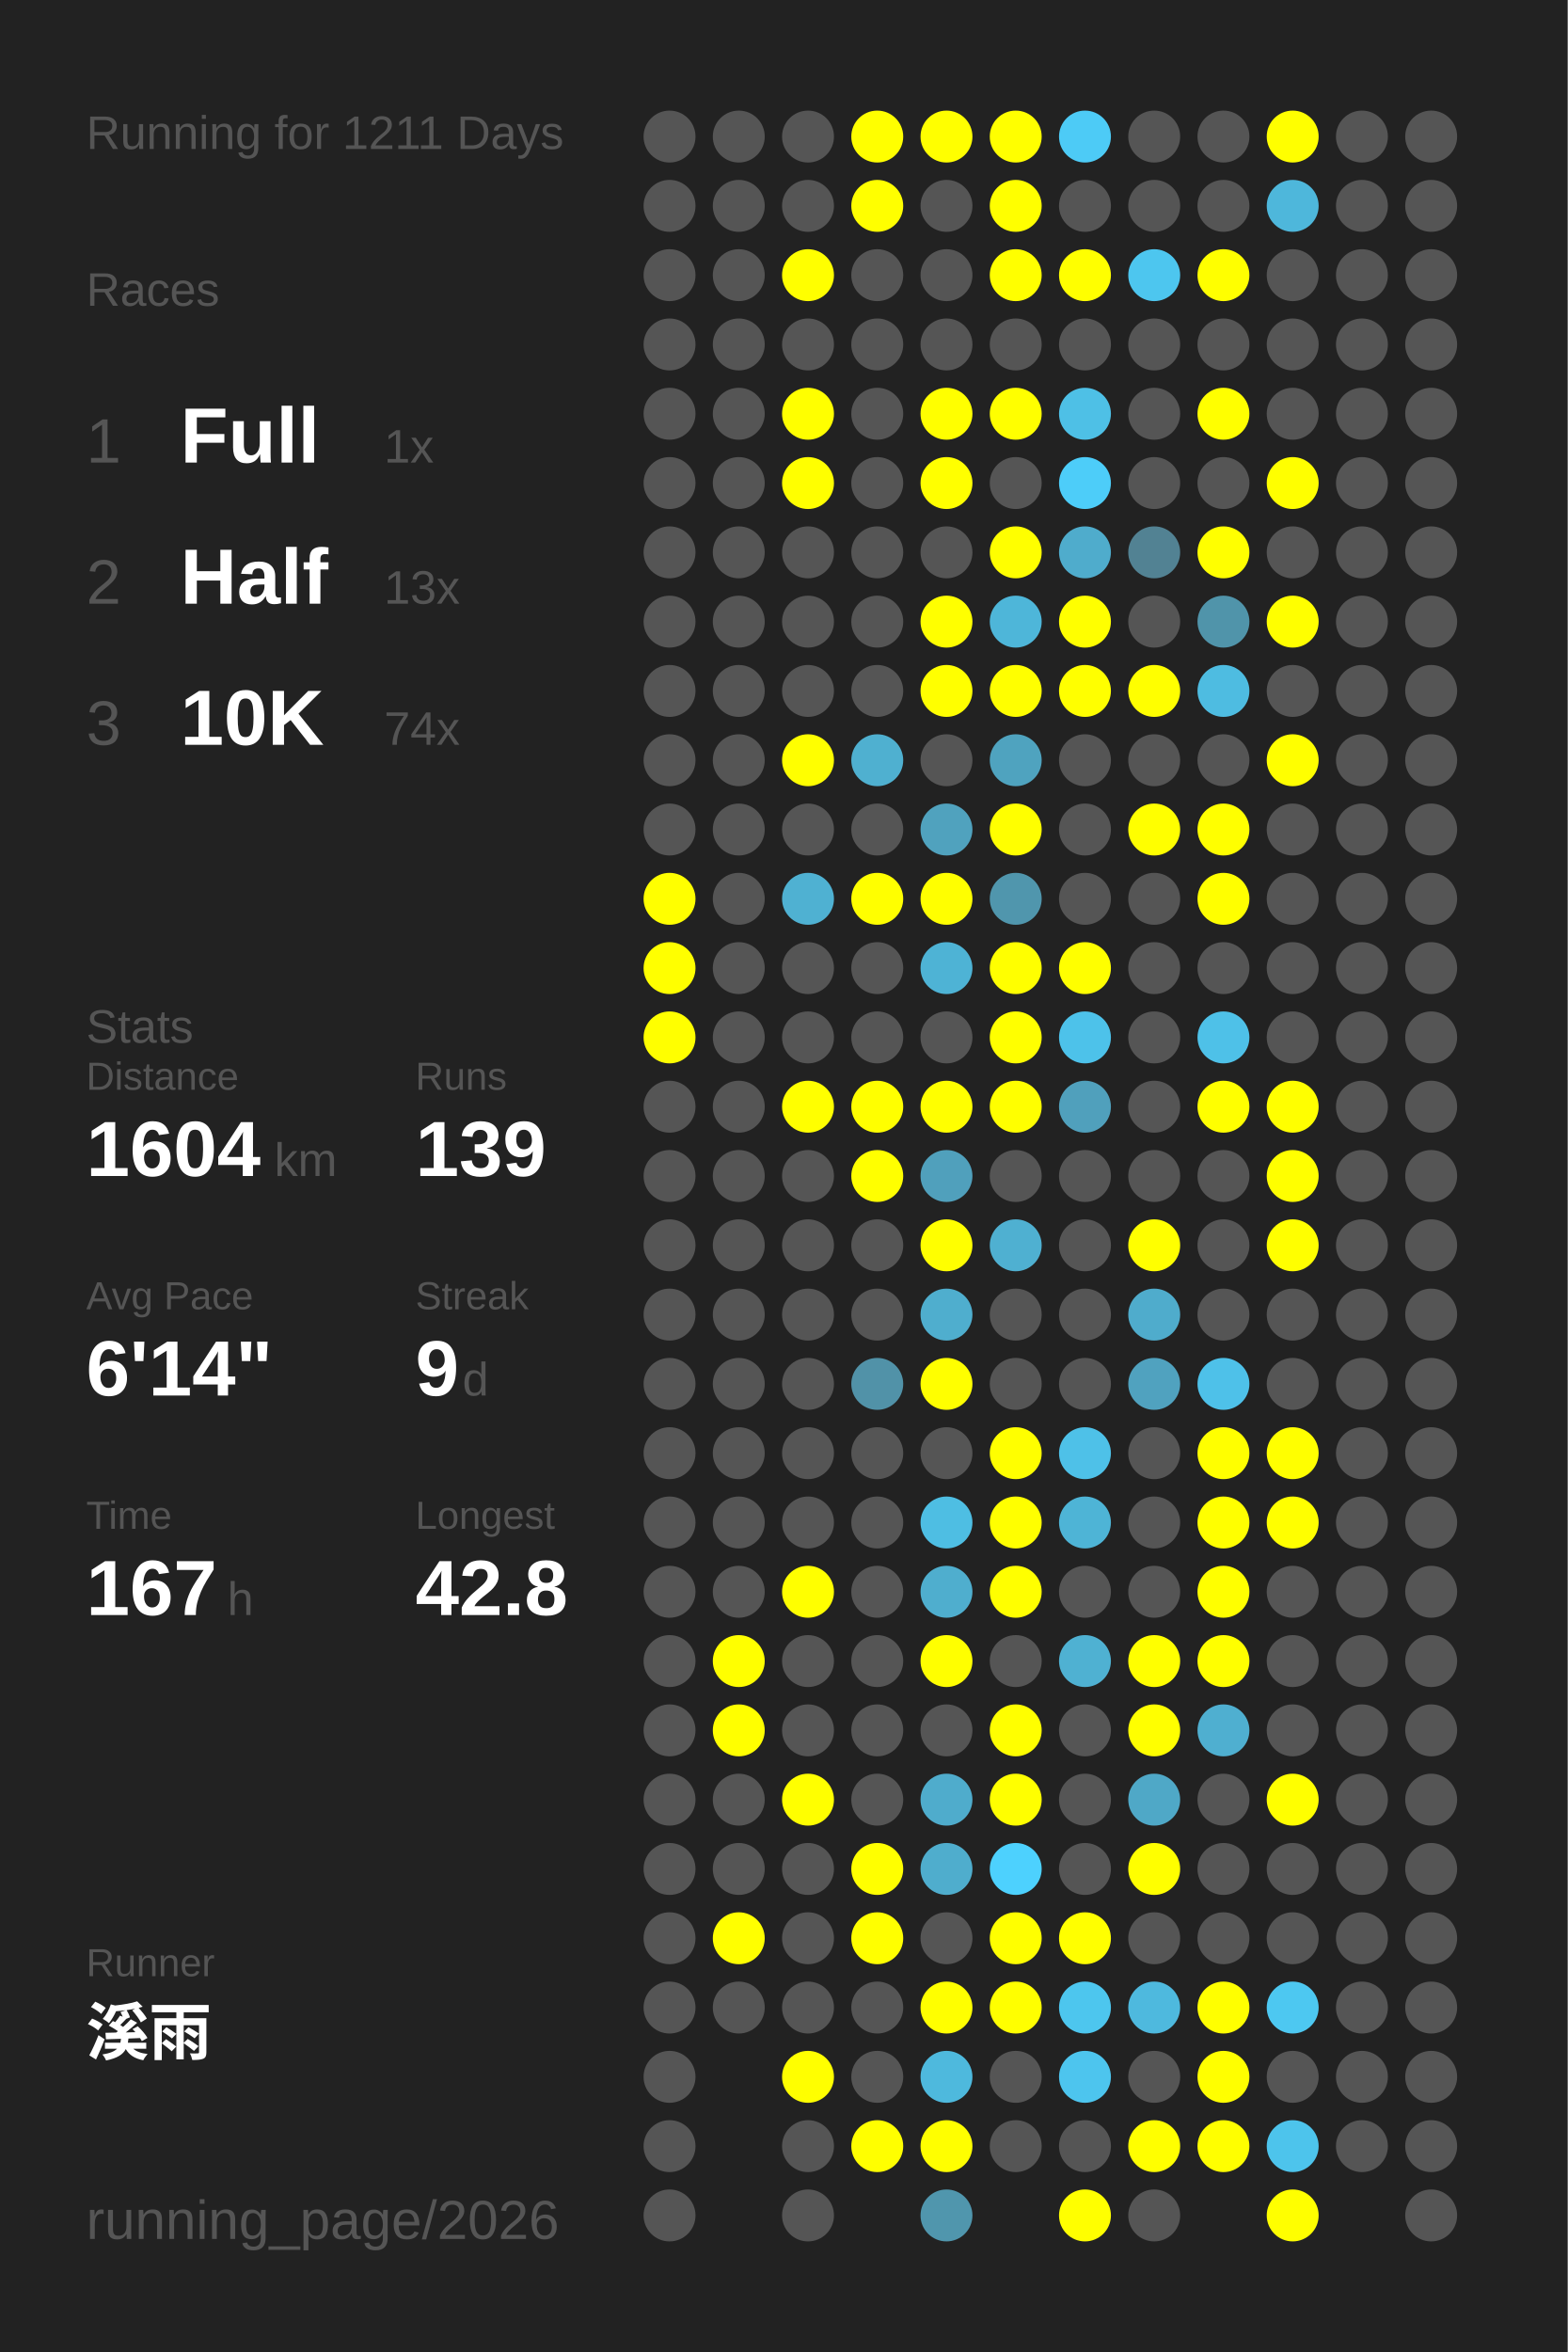
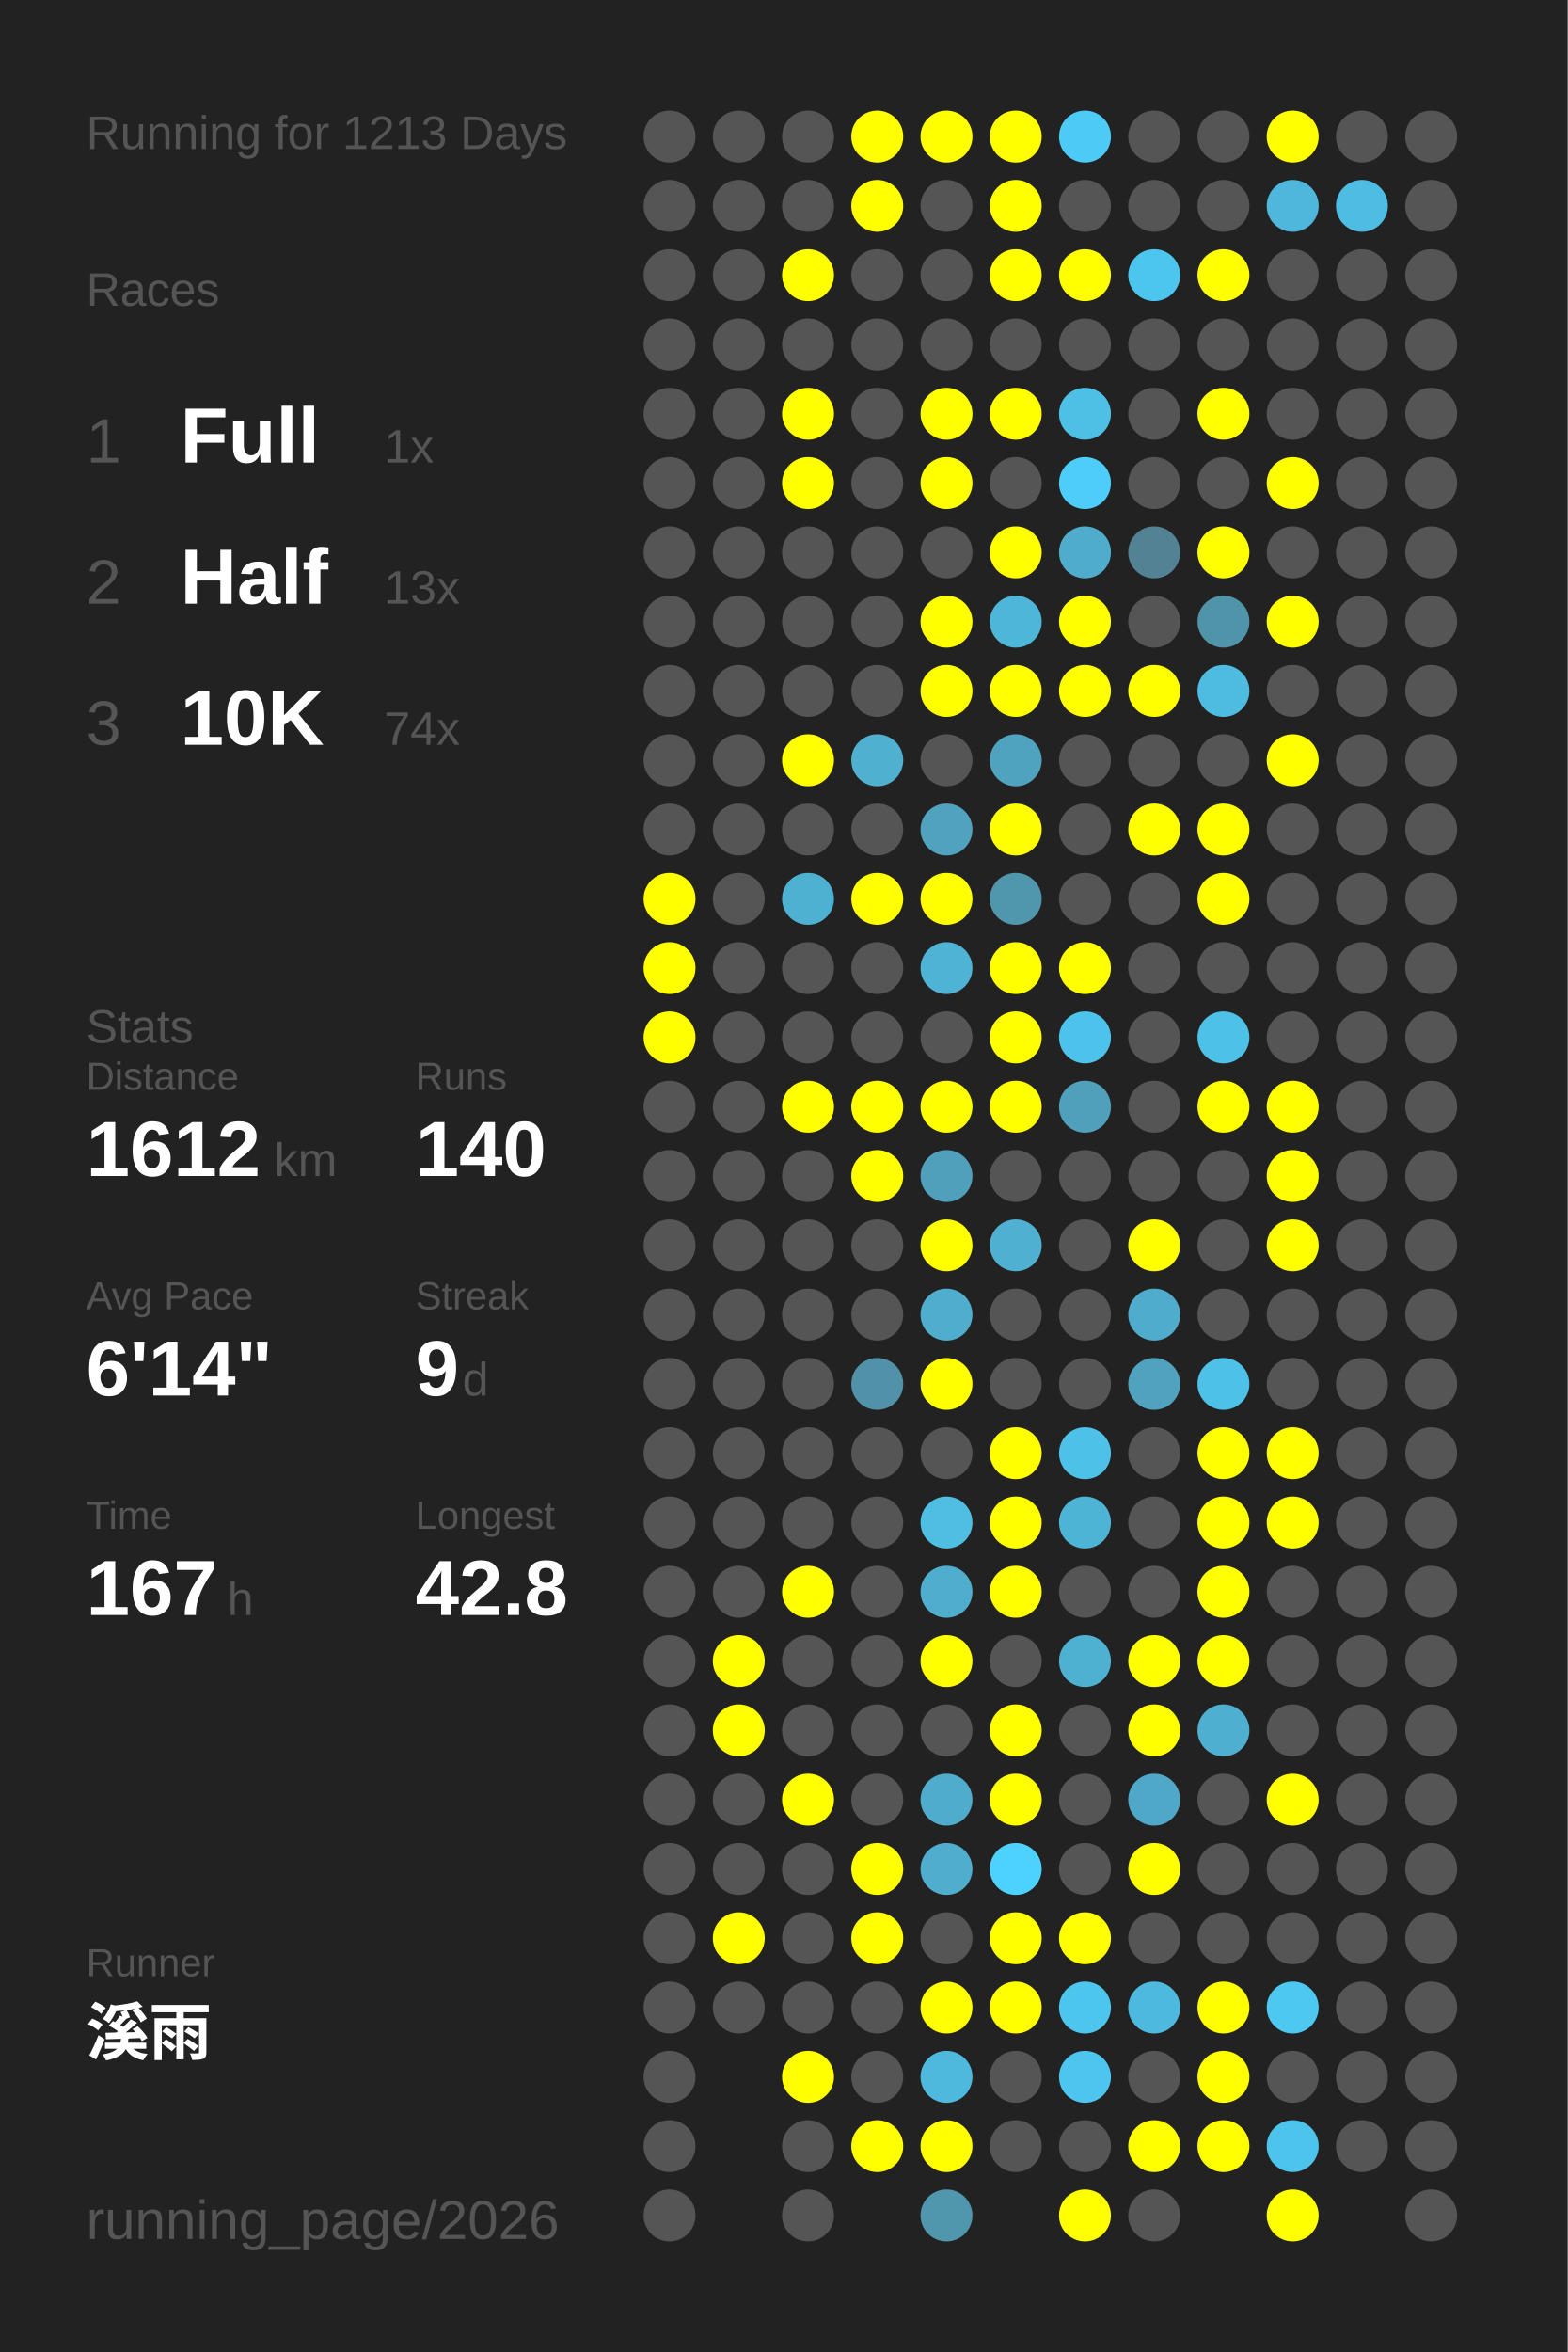
<svg xmlns="http://www.w3.org/2000/svg" baseProfile="full" height="300mm" version="1.1" viewBox="0,0,200,300" width="200mm">
  <defs />
  <rect fill="#222222" height="300" width="200" x="0" y="0" />
-   <text fill="#555555" style="font-size:6px; font-family:Arial;" x="11" y="19">Running for 1211 Days</text>
+   <text fill="#555555" style="font-size:6px; font-family:Arial;" x="11" y="19">Running for 1213 Days</text>
  <text fill="#555555" style="font-size:6px; font-family:Arial;" x="11" y="39">Races</text>
  <text fill="#555555" style="font-size:8px; font-family:Arial;" x="11" y="59">1</text>
  <text fill="#FFFFFF" style="font-size:10px; font-family:Arial; font-weight:bold;" x="23" y="59">Full</text>
  <text fill="#555555" style="font-size:6px; font-family:Arial;" x="49" y="59">1x</text>
  <text fill="#555555" style="font-size:8px; font-family:Arial;" x="11" y="77">2</text>
  <text fill="#FFFFFF" style="font-size:10px; font-family:Arial; font-weight:bold;" x="23" y="77">Half</text>
  <text fill="#555555" style="font-size:6px; font-family:Arial;" x="49" y="77">13x</text>
  <text fill="#555555" style="font-size:8px; font-family:Arial;" x="11" y="95">3</text>
  <text fill="#FFFFFF" style="font-size:10px; font-family:Arial; font-weight:bold;" x="23" y="95">10K</text>
  <text fill="#555555" style="font-size:6px; font-family:Arial;" x="49" y="95">74x</text>
  <text fill="#555555" style="font-size:6px; font-family:Arial;" x="11" y="133">Stats</text>
  <text fill="#555555" style="font-size:5px; font-family:Arial;" x="11" y="139">Distance</text>
-   <text fill="#FFFFFF" style="font-size:10px; font-family:Arial; font-weight:bold;" x="11" y="150">1604</text>
+   <text fill="#FFFFFF" style="font-size:10px; font-family:Arial; font-weight:bold;" x="11" y="150">1612</text>
  <text fill="#555555" style="font-size:6px; font-family:Arial;" x="35" y="150">km</text>
  <text fill="#555555" style="font-size:5px; font-family:Arial;" x="53" y="139">Runs</text>
-   <text fill="#FFFFFF" style="font-size:10px; font-family:Arial; font-weight:bold;" x="53" y="150">139</text>
+   <text fill="#FFFFFF" style="font-size:10px; font-family:Arial; font-weight:bold;" x="53" y="150">140</text>
  <text fill="#555555" style="font-size:5px; font-family:Arial;" x="11" y="167">Avg Pace</text>
  <text fill="#FFFFFF" style="font-size:10px; font-family:Arial; font-weight:bold;" x="11" y="178">6'14"</text>
  <text fill="#555555" style="font-size:5px; font-family:Arial;" x="53" y="167">Streak</text>
  <text fill="#FFFFFF" style="font-size:10px; font-family:Arial; font-weight:bold;" x="53" y="178">9</text>
  <text fill="#555555" style="font-size:6px; font-family:Arial;" x="59" y="178">d</text>
  <text fill="#555555" style="font-size:5px; font-family:Arial;" x="11" y="195">Time</text>
  <text fill="#FFFFFF" style="font-size:10px; font-family:Arial; font-weight:bold;" x="11" y="206">167</text>
  <text fill="#555555" style="font-size:6px; font-family:Arial;" x="29" y="206">h</text>
  <text fill="#555555" style="font-size:5px; font-family:Arial;" x="53" y="195">Longest</text>
  <text fill="#FFFFFF" style="font-size:10px; font-family:Arial; font-weight:bold;" x="53" y="206">42.8</text>
  <text fill="#555555" style="font-size:5px; font-family:Arial;" x="11" y="252.065">Runner</text>
  <text fill="#FFFFFF" style="font-size:8px; font-family:Arial; font-weight:bold;" x="11" y="262.065">溪雨</text>
  <text fill="#555555" style="font-size:7px; font-family:Arial;" x="11" y="285.581">running_page/2026</text>
  <circle cx="85.417" cy="17.419" fill="#555555" r="3.312" />
  <circle cx="85.417" cy="26.258" fill="#555555" r="3.312" />
  <circle cx="85.417" cy="35.097" fill="#555555" r="3.312" />
  <circle cx="85.417" cy="43.935" fill="#555555" r="3.312" />
  <circle cx="85.417" cy="52.774" fill="#555555" r="3.312" />
  <circle cx="85.417" cy="61.613" fill="#555555" r="3.312" />
  <circle cx="85.417" cy="70.452" fill="#555555" r="3.312" />
  <circle cx="85.417" cy="79.29" fill="#555555" r="3.312" />
  <circle cx="85.417" cy="88.129" fill="#555555" r="3.312" />
  <circle cx="85.417" cy="96.968" fill="#555555" r="3.312" />
  <circle cx="85.417" cy="105.806" fill="#555555" r="3.312" />
  <circle cx="85.417" cy="114.645" fill="#FFFF00" r="3.312" />
  <circle cx="85.417" cy="123.484" fill="#FFFF00" r="3.312" />
  <circle cx="85.417" cy="132.323" fill="#FFFF00" r="3.312" />
  <circle cx="85.417" cy="141.161" fill="#555555" r="3.312" />
  <circle cx="85.417" cy="150" fill="#555555" r="3.312" />
  <circle cx="85.417" cy="158.839" fill="#555555" r="3.312" />
  <circle cx="85.417" cy="167.677" fill="#555555" r="3.312" />
  <circle cx="85.417" cy="176.516" fill="#555555" r="3.312" />
  <circle cx="85.417" cy="185.355" fill="#555555" r="3.312" />
  <circle cx="85.417" cy="194.194" fill="#555555" r="3.312" />
  <circle cx="85.417" cy="203.032" fill="#555555" r="3.312" />
  <circle cx="85.417" cy="211.871" fill="#555555" r="3.312" />
  <circle cx="85.417" cy="220.71" fill="#555555" r="3.312" />
  <circle cx="85.417" cy="229.548" fill="#555555" r="3.312" />
  <circle cx="85.417" cy="238.387" fill="#555555" r="3.312" />
  <circle cx="85.417" cy="247.226" fill="#555555" r="3.312" />
  <circle cx="85.417" cy="256.065" fill="#555555" r="3.312" />
  <circle cx="85.417" cy="264.903" fill="#555555" r="3.312" />
  <circle cx="85.417" cy="273.742" fill="#555555" r="3.312" />
  <circle cx="85.417" cy="282.581" fill="#555555" r="3.312" />
  <circle cx="94.25" cy="17.419" fill="#555555" r="3.312" />
  <circle cx="94.25" cy="26.258" fill="#555555" r="3.312" />
  <circle cx="94.25" cy="35.097" fill="#555555" r="3.312" />
  <circle cx="94.25" cy="43.935" fill="#555555" r="3.312" />
  <circle cx="94.25" cy="52.774" fill="#555555" r="3.312" />
  <circle cx="94.25" cy="61.613" fill="#555555" r="3.312" />
  <circle cx="94.25" cy="70.452" fill="#555555" r="3.312" />
  <circle cx="94.25" cy="79.29" fill="#555555" r="3.312" />
  <circle cx="94.25" cy="88.129" fill="#555555" r="3.312" />
  <circle cx="94.25" cy="96.968" fill="#555555" r="3.312" />
  <circle cx="94.25" cy="105.806" fill="#555555" r="3.312" />
  <circle cx="94.25" cy="114.645" fill="#555555" r="3.312" />
  <circle cx="94.25" cy="123.484" fill="#555555" r="3.312" />
  <circle cx="94.25" cy="132.323" fill="#555555" r="3.312" />
  <circle cx="94.25" cy="141.161" fill="#555555" r="3.312" />
  <circle cx="94.25" cy="150" fill="#555555" r="3.312" />
  <circle cx="94.25" cy="158.839" fill="#555555" r="3.312" />
  <circle cx="94.25" cy="167.677" fill="#555555" r="3.312" />
  <circle cx="94.25" cy="176.516" fill="#555555" r="3.312" />
  <circle cx="94.25" cy="185.355" fill="#555555" r="3.312" />
  <circle cx="94.25" cy="194.194" fill="#555555" r="3.312" />
  <circle cx="94.25" cy="203.032" fill="#555555" r="3.312" />
  <circle cx="94.25" cy="211.871" fill="#FFFF00" r="3.312" />
  <circle cx="94.25" cy="220.71" fill="#FFFF00" r="3.312" />
  <circle cx="94.25" cy="229.548" fill="#555555" r="3.312" />
  <circle cx="94.25" cy="238.387" fill="#555555" r="3.312" />
  <circle cx="94.25" cy="247.226" fill="#FFFF00" r="3.312" />
  <circle cx="94.25" cy="256.065" fill="#555555" r="3.312" />
  <circle cx="103.083" cy="17.419" fill="#555555" r="3.312" />
  <circle cx="103.083" cy="26.258" fill="#555555" r="3.312" />
  <circle cx="103.083" cy="35.097" fill="#FFFF00" r="3.312" />
  <circle cx="103.083" cy="43.935" fill="#555555" r="3.312" />
  <circle cx="103.083" cy="52.774" fill="#FFFF00" r="3.312" />
  <circle cx="103.083" cy="61.613" fill="#FFFF00" r="3.312" />
  <circle cx="103.083" cy="70.452" fill="#555555" r="3.312" />
  <circle cx="103.083" cy="79.29" fill="#555555" r="3.312" />
  <circle cx="103.083" cy="88.129" fill="#555555" r="3.312" />
  <circle cx="103.083" cy="96.968" fill="#FFFF00" r="3.312" />
  <circle cx="103.083" cy="105.806" fill="#555555" r="3.312" />
  <circle cx="103.083" cy="114.645" fill="#4fb1d2" r="3.312" />
  <circle cx="103.083" cy="123.484" fill="#555555" r="3.312" />
  <circle cx="103.083" cy="132.323" fill="#555555" r="3.312" />
  <circle cx="103.083" cy="141.161" fill="#FFFF00" r="3.312" />
  <circle cx="103.083" cy="150" fill="#555555" r="3.312" />
  <circle cx="103.083" cy="158.839" fill="#555555" r="3.312" />
  <circle cx="103.083" cy="167.677" fill="#555555" r="3.312" />
  <circle cx="103.083" cy="176.516" fill="#555555" r="3.312" />
  <circle cx="103.083" cy="185.355" fill="#555555" r="3.312" />
  <circle cx="103.083" cy="194.194" fill="#555555" r="3.312" />
  <circle cx="103.083" cy="203.032" fill="#FFFF00" r="3.312" />
  <circle cx="103.083" cy="211.871" fill="#555555" r="3.312" />
  <circle cx="103.083" cy="220.71" fill="#555555" r="3.312" />
  <circle cx="103.083" cy="229.548" fill="#FFFF00" r="3.312" />
  <circle cx="103.083" cy="238.387" fill="#555555" r="3.312" />
  <circle cx="103.083" cy="247.226" fill="#555555" r="3.312" />
  <circle cx="103.083" cy="256.065" fill="#555555" r="3.312" />
  <circle cx="103.083" cy="264.903" fill="#FFFF00" r="3.312" />
  <circle cx="103.083" cy="273.742" fill="#555555" r="3.312" />
  <circle cx="103.083" cy="282.581" fill="#555555" r="3.312" />
  <circle cx="111.917" cy="17.419" fill="#FFFF00" r="3.312" />
  <circle cx="111.917" cy="26.258" fill="#FFFF00" r="3.312" />
  <circle cx="111.917" cy="35.097" fill="#555555" r="3.312" />
  <circle cx="111.917" cy="43.935" fill="#555555" r="3.312" />
  <circle cx="111.917" cy="52.774" fill="#555555" r="3.312" />
  <circle cx="111.917" cy="61.613" fill="#555555" r="3.312" />
  <circle cx="111.917" cy="70.452" fill="#555555" r="3.312" />
  <circle cx="111.917" cy="79.29" fill="#555555" r="3.312" />
  <circle cx="111.917" cy="88.129" fill="#555555" r="3.312" />
  <circle cx="111.917" cy="96.968" fill="#4fb0d0" r="3.312" />
  <circle cx="111.917" cy="105.806" fill="#555555" r="3.312" />
  <circle cx="111.917" cy="114.645" fill="#FFFF00" r="3.312" />
  <circle cx="111.917" cy="123.484" fill="#555555" r="3.312" />
  <circle cx="111.917" cy="132.323" fill="#555555" r="3.312" />
  <circle cx="111.917" cy="141.161" fill="#FFFF00" r="3.312" />
  <circle cx="111.917" cy="150" fill="#FFFF00" r="3.312" />
  <circle cx="111.917" cy="158.839" fill="#555555" r="3.312" />
  <circle cx="111.917" cy="167.677" fill="#555555" r="3.312" />
  <circle cx="111.917" cy="176.516" fill="#5192a8" r="3.312" />
  <circle cx="111.917" cy="185.355" fill="#555555" r="3.312" />
  <circle cx="111.917" cy="194.194" fill="#555555" r="3.312" />
  <circle cx="111.917" cy="203.032" fill="#555555" r="3.312" />
  <circle cx="111.917" cy="211.871" fill="#555555" r="3.312" />
  <circle cx="111.917" cy="220.71" fill="#555555" r="3.312" />
  <circle cx="111.917" cy="229.548" fill="#555555" r="3.312" />
  <circle cx="111.917" cy="238.387" fill="#FFFF00" r="3.312" />
  <circle cx="111.917" cy="247.226" fill="#FFFF00" r="3.312" />
  <circle cx="111.917" cy="256.065" fill="#555555" r="3.312" />
  <circle cx="111.917" cy="264.903" fill="#555555" r="3.312" />
  <circle cx="111.917" cy="273.742" fill="#FFFF00" r="3.312" />
  <circle cx="120.75" cy="17.419" fill="#FFFF00" r="3.312" />
  <circle cx="120.75" cy="26.258" fill="#555555" r="3.312" />
  <circle cx="120.75" cy="35.097" fill="#555555" r="3.312" />
  <circle cx="120.75" cy="43.935" fill="#555555" r="3.312" />
  <circle cx="120.75" cy="52.774" fill="#FFFF00" r="3.312" />
  <circle cx="120.75" cy="61.613" fill="#FFFF00" r="3.312" />
  <circle cx="120.75" cy="70.452" fill="#555555" r="3.312" />
  <circle cx="120.75" cy="79.29" fill="#FFFF00" r="3.312" />
  <circle cx="120.75" cy="88.129" fill="#FFFF00" r="3.312" />
  <circle cx="120.75" cy="96.968" fill="#555555" r="3.312" />
  <circle cx="120.75" cy="105.806" fill="#50a2be" r="3.312" />
  <circle cx="120.75" cy="114.645" fill="#FFFF00" r="3.312" />
  <circle cx="120.75" cy="123.484" fill="#4eb3d5" r="3.312" />
  <circle cx="120.75" cy="132.323" fill="#555555" r="3.312" />
  <circle cx="120.75" cy="141.161" fill="#FFFF00" r="3.312" />
  <circle cx="120.75" cy="150" fill="#50a0bc" r="3.312" />
  <circle cx="120.75" cy="158.839" fill="#FFFF00" r="3.312" />
  <circle cx="120.75" cy="167.677" fill="#4faece" r="3.312" />
  <circle cx="120.75" cy="176.516" fill="#FFFF00" r="3.312" />
  <circle cx="120.75" cy="185.355" fill="#555555" r="3.312" />
  <circle cx="120.75" cy="194.194" fill="#4ebee3" r="3.312" />
  <circle cx="120.75" cy="203.032" fill="#4faece" r="3.312" />
  <circle cx="120.75" cy="211.871" fill="#FFFF00" r="3.312" />
  <circle cx="120.75" cy="220.71" fill="#555555" r="3.312" />
  <circle cx="120.75" cy="229.548" fill="#4faccc" r="3.312" />
  <circle cx="120.75" cy="238.387" fill="#4fadcd" r="3.312" />
  <circle cx="120.75" cy="247.226" fill="#555555" r="3.312" />
  <circle cx="120.75" cy="256.065" fill="#FFFF00" r="3.312" />
  <circle cx="120.75" cy="264.903" fill="#4eb9dd" r="3.312" />
  <circle cx="120.75" cy="273.742" fill="#FFFF00" r="3.312" />
  <circle cx="120.75" cy="282.581" fill="#5096ad" r="3.312" />
  <circle cx="129.583" cy="17.419" fill="#FFFF00" r="3.312" />
  <circle cx="129.583" cy="26.258" fill="#FFFF00" r="3.312" />
  <circle cx="129.583" cy="35.097" fill="#FFFF00" r="3.312" />
  <circle cx="129.583" cy="43.935" fill="#555555" r="3.312" />
  <circle cx="129.583" cy="52.774" fill="#FFFF00" r="3.312" />
  <circle cx="129.583" cy="61.613" fill="#555555" r="3.312" />
  <circle cx="129.583" cy="70.452" fill="#FFFF00" r="3.312" />
  <circle cx="129.583" cy="79.29" fill="#4eb6d9" r="3.312" />
  <circle cx="129.583" cy="88.129" fill="#FFFF00" r="3.312" />
  <circle cx="129.583" cy="96.968" fill="#4fa3bf" r="3.312" />
  <circle cx="129.583" cy="105.806" fill="#FFFF00" r="3.312" />
  <circle cx="129.583" cy="114.645" fill="#5096ad" r="3.312" />
  <circle cx="129.583" cy="123.484" fill="#FFFF00" r="3.312" />
  <circle cx="129.583" cy="132.323" fill="#FFFF00" r="3.312" />
  <circle cx="129.583" cy="141.161" fill="#FFFF00" r="3.312" />
  <circle cx="129.583" cy="150" fill="#555555" r="3.312" />
  <circle cx="129.583" cy="158.839" fill="#4fb0d1" r="3.312" />
  <circle cx="129.583" cy="167.677" fill="#555555" r="3.312" />
  <circle cx="129.583" cy="176.516" fill="#555555" r="3.312" />
  <circle cx="129.583" cy="185.355" fill="#FFFF00" r="3.312" />
  <circle cx="129.583" cy="194.194" fill="#FFFF00" r="3.312" />
  <circle cx="129.583" cy="203.032" fill="#FFFF00" r="3.312" />
  <circle cx="129.583" cy="211.871" fill="#555555" r="3.312" />
  <circle cx="129.583" cy="220.71" fill="#FFFF00" r="3.312" />
  <circle cx="129.583" cy="229.548" fill="#FFFF00" r="3.312" />
  <circle cx="129.583" cy="238.387" fill="#4dd1fe" r="3.312" />
  <circle cx="129.583" cy="247.226" fill="#FFFF00" r="3.312" />
  <circle cx="129.583" cy="256.065" fill="#FFFF00" r="3.312" />
  <circle cx="129.583" cy="264.903" fill="#555555" r="3.312" />
  <circle cx="129.583" cy="273.742" fill="#555555" r="3.312" />
  <circle cx="138.417" cy="17.419" fill="#4dcbf6" r="3.312" />
  <circle cx="138.417" cy="26.258" fill="#555555" r="3.312" />
  <circle cx="138.417" cy="35.097" fill="#FFFF00" r="3.312" />
  <circle cx="138.417" cy="43.935" fill="#555555" r="3.312" />
  <circle cx="138.417" cy="52.774" fill="#4ec0e6" r="3.312" />
  <circle cx="138.417" cy="61.613" fill="#4dcdf9" r="3.312" />
  <circle cx="138.417" cy="70.452" fill="#4faccc" r="3.312" />
  <circle cx="138.417" cy="79.29" fill="#FFFF00" r="3.312" />
  <circle cx="138.417" cy="88.129" fill="#FFFF00" r="3.312" />
  <circle cx="138.417" cy="96.968" fill="#555555" r="3.312" />
  <circle cx="138.417" cy="105.806" fill="#555555" r="3.312" />
  <circle cx="138.417" cy="114.645" fill="#555555" r="3.312" />
  <circle cx="138.417" cy="123.484" fill="#FFFF00" r="3.312" />
  <circle cx="138.417" cy="132.323" fill="#4dc2ea" r="3.312" />
  <circle cx="138.417" cy="141.161" fill="#50a0bc" r="3.312" />
  <circle cx="138.417" cy="150" fill="#555555" r="3.312" />
  <circle cx="138.417" cy="158.839" fill="#555555" r="3.312" />
  <circle cx="138.417" cy="167.677" fill="#555555" r="3.312" />
  <circle cx="138.417" cy="176.516" fill="#555555" r="3.312" />
  <circle cx="138.417" cy="185.355" fill="#4ec1e8" r="3.312" />
  <circle cx="138.417" cy="194.194" fill="#4eb4d6" r="3.312" />
  <circle cx="138.417" cy="203.032" fill="#555555" r="3.312" />
  <circle cx="138.417" cy="211.871" fill="#4fb1d2" r="3.312" />
  <circle cx="138.417" cy="220.71" fill="#555555" r="3.312" />
  <circle cx="138.417" cy="229.548" fill="#555555" r="3.312" />
  <circle cx="138.417" cy="238.387" fill="#555555" r="3.312" />
  <circle cx="138.417" cy="247.226" fill="#FFFF00" r="3.312" />
  <circle cx="138.417" cy="256.065" fill="#4dc6ee" r="3.312" />
  <circle cx="138.417" cy="264.903" fill="#4dc5ee" r="3.312" />
  <circle cx="138.417" cy="273.742" fill="#555555" r="3.312" />
  <circle cx="138.417" cy="282.581" fill="#FFFF00" r="3.312" />
  <circle cx="147.25" cy="17.419" fill="#555555" r="3.312" />
  <circle cx="147.25" cy="26.258" fill="#555555" r="3.312" />
  <circle cx="147.25" cy="35.097" fill="#4dc6ef" r="3.312" />
  <circle cx="147.25" cy="43.935" fill="#555555" r="3.312" />
  <circle cx="147.25" cy="52.774" fill="#555555" r="3.312" />
  <circle cx="147.25" cy="61.613" fill="#555555" r="3.312" />
  <circle cx="147.25" cy="70.452" fill="#528293" r="3.312" />
  <circle cx="147.25" cy="79.29" fill="#555555" r="3.312" />
  <circle cx="147.25" cy="88.129" fill="#FFFF00" r="3.312" />
  <circle cx="147.25" cy="96.968" fill="#555555" r="3.312" />
  <circle cx="147.25" cy="105.806" fill="#FFFF00" r="3.312" />
  <circle cx="147.25" cy="114.645" fill="#555555" r="3.312" />
  <circle cx="147.25" cy="123.484" fill="#555555" r="3.312" />
  <circle cx="147.25" cy="132.323" fill="#555555" r="3.312" />
  <circle cx="147.25" cy="141.161" fill="#555555" r="3.312" />
  <circle cx="147.25" cy="150" fill="#555555" r="3.312" />
  <circle cx="147.25" cy="158.839" fill="#FFFF00" r="3.312" />
  <circle cx="147.25" cy="167.677" fill="#4faccc" r="3.312" />
  <circle cx="147.25" cy="176.516" fill="#50a2bf" r="3.312" />
  <circle cx="147.25" cy="185.355" fill="#555555" r="3.312" />
  <circle cx="147.25" cy="194.194" fill="#555555" r="3.312" />
  <circle cx="147.25" cy="203.032" fill="#555555" r="3.312" />
  <circle cx="147.25" cy="211.871" fill="#FFFF00" r="3.312" />
  <circle cx="147.25" cy="220.71" fill="#FFFF00" r="3.312" />
  <circle cx="147.25" cy="229.548" fill="#4fa8c7" r="3.312" />
  <circle cx="147.25" cy="238.387" fill="#FFFF00" r="3.312" />
  <circle cx="147.25" cy="247.226" fill="#555555" r="3.312" />
  <circle cx="147.25" cy="256.065" fill="#4eb9de" r="3.312" />
  <circle cx="147.25" cy="264.903" fill="#555555" r="3.312" />
  <circle cx="147.25" cy="273.742" fill="#FFFF00" r="3.312" />
  <circle cx="147.25" cy="282.581" fill="#555555" r="3.312" />
  <circle cx="156.083" cy="17.419" fill="#555555" r="3.312" />
  <circle cx="156.083" cy="26.258" fill="#555555" r="3.312" />
  <circle cx="156.083" cy="35.097" fill="#FFFF00" r="3.312" />
  <circle cx="156.083" cy="43.935" fill="#555555" r="3.312" />
  <circle cx="156.083" cy="52.774" fill="#FFFF00" r="3.312" />
  <circle cx="156.083" cy="61.613" fill="#555555" r="3.312" />
  <circle cx="156.083" cy="70.452" fill="#FFFF00" r="3.312" />
  <circle cx="156.083" cy="79.29" fill="#5094aa" r="3.312" />
  <circle cx="156.083" cy="88.129" fill="#4ebce1" r="3.312" />
  <circle cx="156.083" cy="96.968" fill="#555555" r="3.312" />
  <circle cx="156.083" cy="105.806" fill="#FFFF00" r="3.312" />
  <circle cx="156.083" cy="114.645" fill="#FFFF00" r="3.312" />
  <circle cx="156.083" cy="123.484" fill="#555555" r="3.312" />
  <circle cx="156.083" cy="132.323" fill="#4ec1e8" r="3.312" />
  <circle cx="156.083" cy="141.161" fill="#FFFF00" r="3.312" />
  <circle cx="156.083" cy="150" fill="#555555" r="3.312" />
  <circle cx="156.083" cy="158.839" fill="#555555" r="3.312" />
  <circle cx="156.083" cy="167.677" fill="#555555" r="3.312" />
  <circle cx="156.083" cy="176.516" fill="#4ec1e9" r="3.312" />
  <circle cx="156.083" cy="185.355" fill="#FFFF00" r="3.312" />
  <circle cx="156.083" cy="194.194" fill="#FFFF00" r="3.312" />
  <circle cx="156.083" cy="203.032" fill="#FFFF00" r="3.312" />
  <circle cx="156.083" cy="211.871" fill="#FFFF00" r="3.312" />
  <circle cx="156.083" cy="220.71" fill="#4fafd0" r="3.312" />
  <circle cx="156.083" cy="229.548" fill="#555555" r="3.312" />
  <circle cx="156.083" cy="238.387" fill="#555555" r="3.312" />
  <circle cx="156.083" cy="247.226" fill="#555555" r="3.312" />
  <circle cx="156.083" cy="256.065" fill="#FFFF00" r="3.312" />
  <circle cx="156.083" cy="264.903" fill="#FFFF00" r="3.312" />
  <circle cx="156.083" cy="273.742" fill="#FFFF00" r="3.312" />
  <circle cx="164.917" cy="17.419" fill="#FFFF00" r="3.312" />
  <circle cx="164.917" cy="26.258" fill="#4eb7db" r="3.312" />
  <circle cx="164.917" cy="35.097" fill="#555555" r="3.312" />
  <circle cx="164.917" cy="43.935" fill="#555555" r="3.312" />
  <circle cx="164.917" cy="52.774" fill="#555555" r="3.312" />
  <circle cx="164.917" cy="61.613" fill="#FFFF00" r="3.312" />
  <circle cx="164.917" cy="70.452" fill="#555555" r="3.312" />
  <circle cx="164.917" cy="79.29" fill="#FFFF00" r="3.312" />
  <circle cx="164.917" cy="88.129" fill="#555555" r="3.312" />
  <circle cx="164.917" cy="96.968" fill="#FFFF00" r="3.312" />
  <circle cx="164.917" cy="105.806" fill="#555555" r="3.312" />
  <circle cx="164.917" cy="114.645" fill="#555555" r="3.312" />
  <circle cx="164.917" cy="123.484" fill="#555555" r="3.312" />
  <circle cx="164.917" cy="132.323" fill="#555555" r="3.312" />
  <circle cx="164.917" cy="141.161" fill="#FFFF00" r="3.312" />
  <circle cx="164.917" cy="150" fill="#FFFF00" r="3.312" />
  <circle cx="164.917" cy="158.839" fill="#FFFF00" r="3.312" />
  <circle cx="164.917" cy="167.677" fill="#555555" r="3.312" />
  <circle cx="164.917" cy="176.516" fill="#555555" r="3.312" />
  <circle cx="164.917" cy="185.355" fill="#FFFF00" r="3.312" />
  <circle cx="164.917" cy="194.194" fill="#FFFF00" r="3.312" />
  <circle cx="164.917" cy="203.032" fill="#555555" r="3.312" />
  <circle cx="164.917" cy="211.871" fill="#555555" r="3.312" />
  <circle cx="164.917" cy="220.71" fill="#555555" r="3.312" />
  <circle cx="164.917" cy="229.548" fill="#FFFF00" r="3.312" />
  <circle cx="164.917" cy="238.387" fill="#555555" r="3.312" />
  <circle cx="164.917" cy="247.226" fill="#555555" r="3.312" />
  <circle cx="164.917" cy="256.065" fill="#4dc8f1" r="3.312" />
  <circle cx="164.917" cy="264.903" fill="#555555" r="3.312" />
  <circle cx="164.917" cy="273.742" fill="#4dc4ec" r="3.312" />
  <circle cx="164.917" cy="282.581" fill="#FFFF00" r="3.312" />
  <circle cx="173.75" cy="17.419" fill="#555555" r="3.312" />
-   <circle cx="173.75" cy="26.258" fill="#555555" r="3.312" />
+   <circle cx="173.75" cy="26.258" fill="#4ebde3" r="3.312" />
  <circle cx="173.75" cy="35.097" fill="#555555" r="3.312" />
  <circle cx="173.75" cy="43.935" fill="#555555" r="3.312" />
  <circle cx="173.75" cy="52.774" fill="#555555" r="3.312" />
  <circle cx="173.75" cy="61.613" fill="#555555" r="3.312" />
  <circle cx="173.75" cy="70.452" fill="#555555" r="3.312" />
  <circle cx="173.75" cy="79.29" fill="#555555" r="3.312" />
  <circle cx="173.75" cy="88.129" fill="#555555" r="3.312" />
  <circle cx="173.75" cy="96.968" fill="#555555" r="3.312" />
  <circle cx="173.75" cy="105.806" fill="#555555" r="3.312" />
  <circle cx="173.75" cy="114.645" fill="#555555" r="3.312" />
  <circle cx="173.75" cy="123.484" fill="#555555" r="3.312" />
  <circle cx="173.75" cy="132.323" fill="#555555" r="3.312" />
  <circle cx="173.75" cy="141.161" fill="#555555" r="3.312" />
  <circle cx="173.75" cy="150" fill="#555555" r="3.312" />
  <circle cx="173.75" cy="158.839" fill="#555555" r="3.312" />
  <circle cx="173.75" cy="167.677" fill="#555555" r="3.312" />
  <circle cx="173.75" cy="176.516" fill="#555555" r="3.312" />
  <circle cx="173.75" cy="185.355" fill="#555555" r="3.312" />
  <circle cx="173.75" cy="194.194" fill="#555555" r="3.312" />
  <circle cx="173.75" cy="203.032" fill="#555555" r="3.312" />
  <circle cx="173.75" cy="211.871" fill="#555555" r="3.312" />
  <circle cx="173.75" cy="220.71" fill="#555555" r="3.312" />
  <circle cx="173.75" cy="229.548" fill="#555555" r="3.312" />
  <circle cx="173.75" cy="238.387" fill="#555555" r="3.312" />
  <circle cx="173.75" cy="247.226" fill="#555555" r="3.312" />
  <circle cx="173.75" cy="256.065" fill="#555555" r="3.312" />
  <circle cx="173.75" cy="264.903" fill="#555555" r="3.312" />
  <circle cx="173.75" cy="273.742" fill="#555555" r="3.312" />
  <circle cx="182.583" cy="17.419" fill="#555555" r="3.312" />
  <circle cx="182.583" cy="26.258" fill="#555555" r="3.312" />
  <circle cx="182.583" cy="35.097" fill="#555555" r="3.312" />
  <circle cx="182.583" cy="43.935" fill="#555555" r="3.312" />
  <circle cx="182.583" cy="52.774" fill="#555555" r="3.312" />
  <circle cx="182.583" cy="61.613" fill="#555555" r="3.312" />
  <circle cx="182.583" cy="70.452" fill="#555555" r="3.312" />
  <circle cx="182.583" cy="79.29" fill="#555555" r="3.312" />
  <circle cx="182.583" cy="88.129" fill="#555555" r="3.312" />
  <circle cx="182.583" cy="96.968" fill="#555555" r="3.312" />
  <circle cx="182.583" cy="105.806" fill="#555555" r="3.312" />
  <circle cx="182.583" cy="114.645" fill="#555555" r="3.312" />
  <circle cx="182.583" cy="123.484" fill="#555555" r="3.312" />
  <circle cx="182.583" cy="132.323" fill="#555555" r="3.312" />
  <circle cx="182.583" cy="141.161" fill="#555555" r="3.312" />
  <circle cx="182.583" cy="150" fill="#555555" r="3.312" />
  <circle cx="182.583" cy="158.839" fill="#555555" r="3.312" />
  <circle cx="182.583" cy="167.677" fill="#555555" r="3.312" />
  <circle cx="182.583" cy="176.516" fill="#555555" r="3.312" />
  <circle cx="182.583" cy="185.355" fill="#555555" r="3.312" />
  <circle cx="182.583" cy="194.194" fill="#555555" r="3.312" />
  <circle cx="182.583" cy="203.032" fill="#555555" r="3.312" />
  <circle cx="182.583" cy="211.871" fill="#555555" r="3.312" />
  <circle cx="182.583" cy="220.71" fill="#555555" r="3.312" />
  <circle cx="182.583" cy="229.548" fill="#555555" r="3.312" />
  <circle cx="182.583" cy="238.387" fill="#555555" r="3.312" />
  <circle cx="182.583" cy="247.226" fill="#555555" r="3.312" />
  <circle cx="182.583" cy="256.065" fill="#555555" r="3.312" />
  <circle cx="182.583" cy="264.903" fill="#555555" r="3.312" />
  <circle cx="182.583" cy="273.742" fill="#555555" r="3.312" />
  <circle cx="182.583" cy="282.581" fill="#555555" r="3.312" />
</svg>
